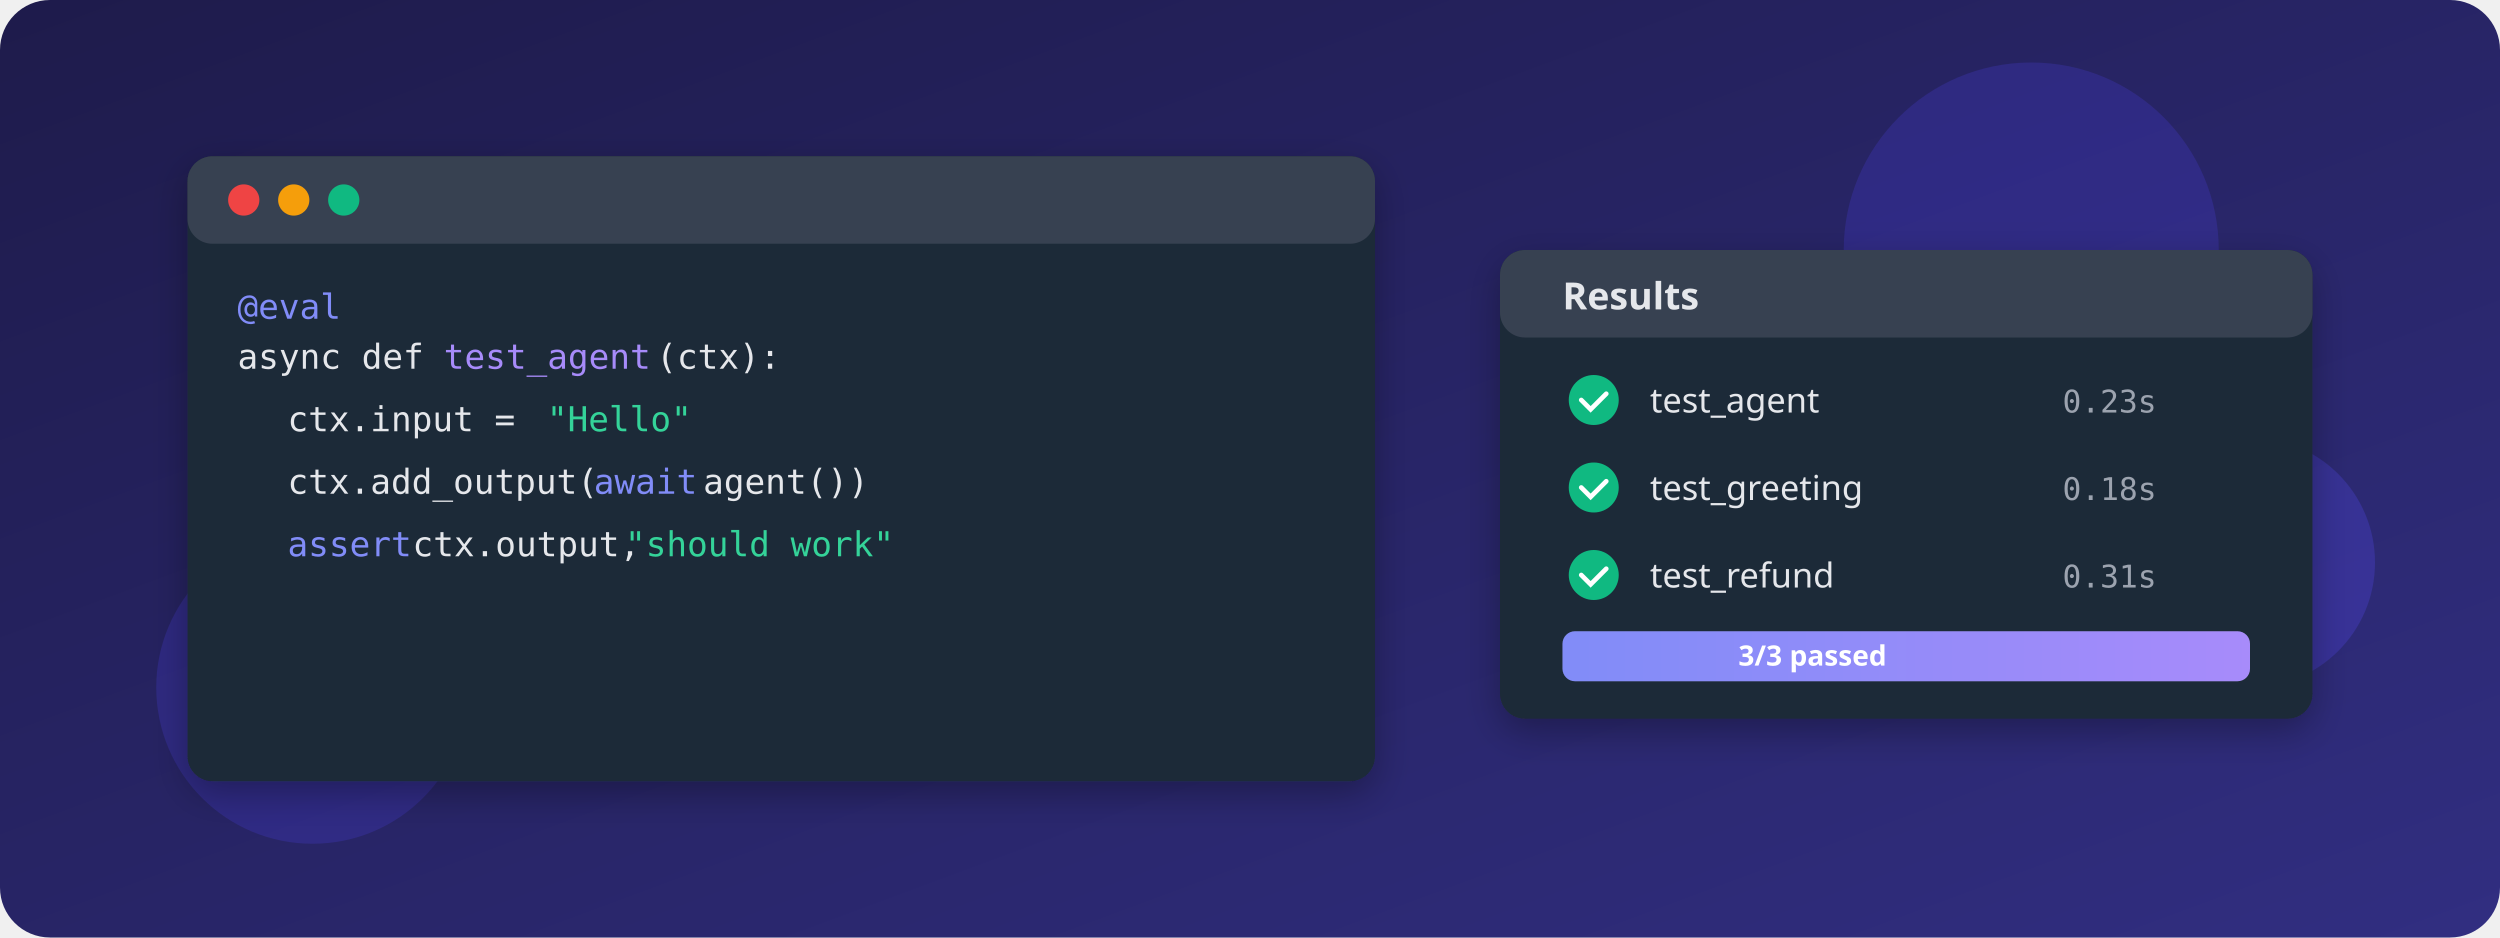
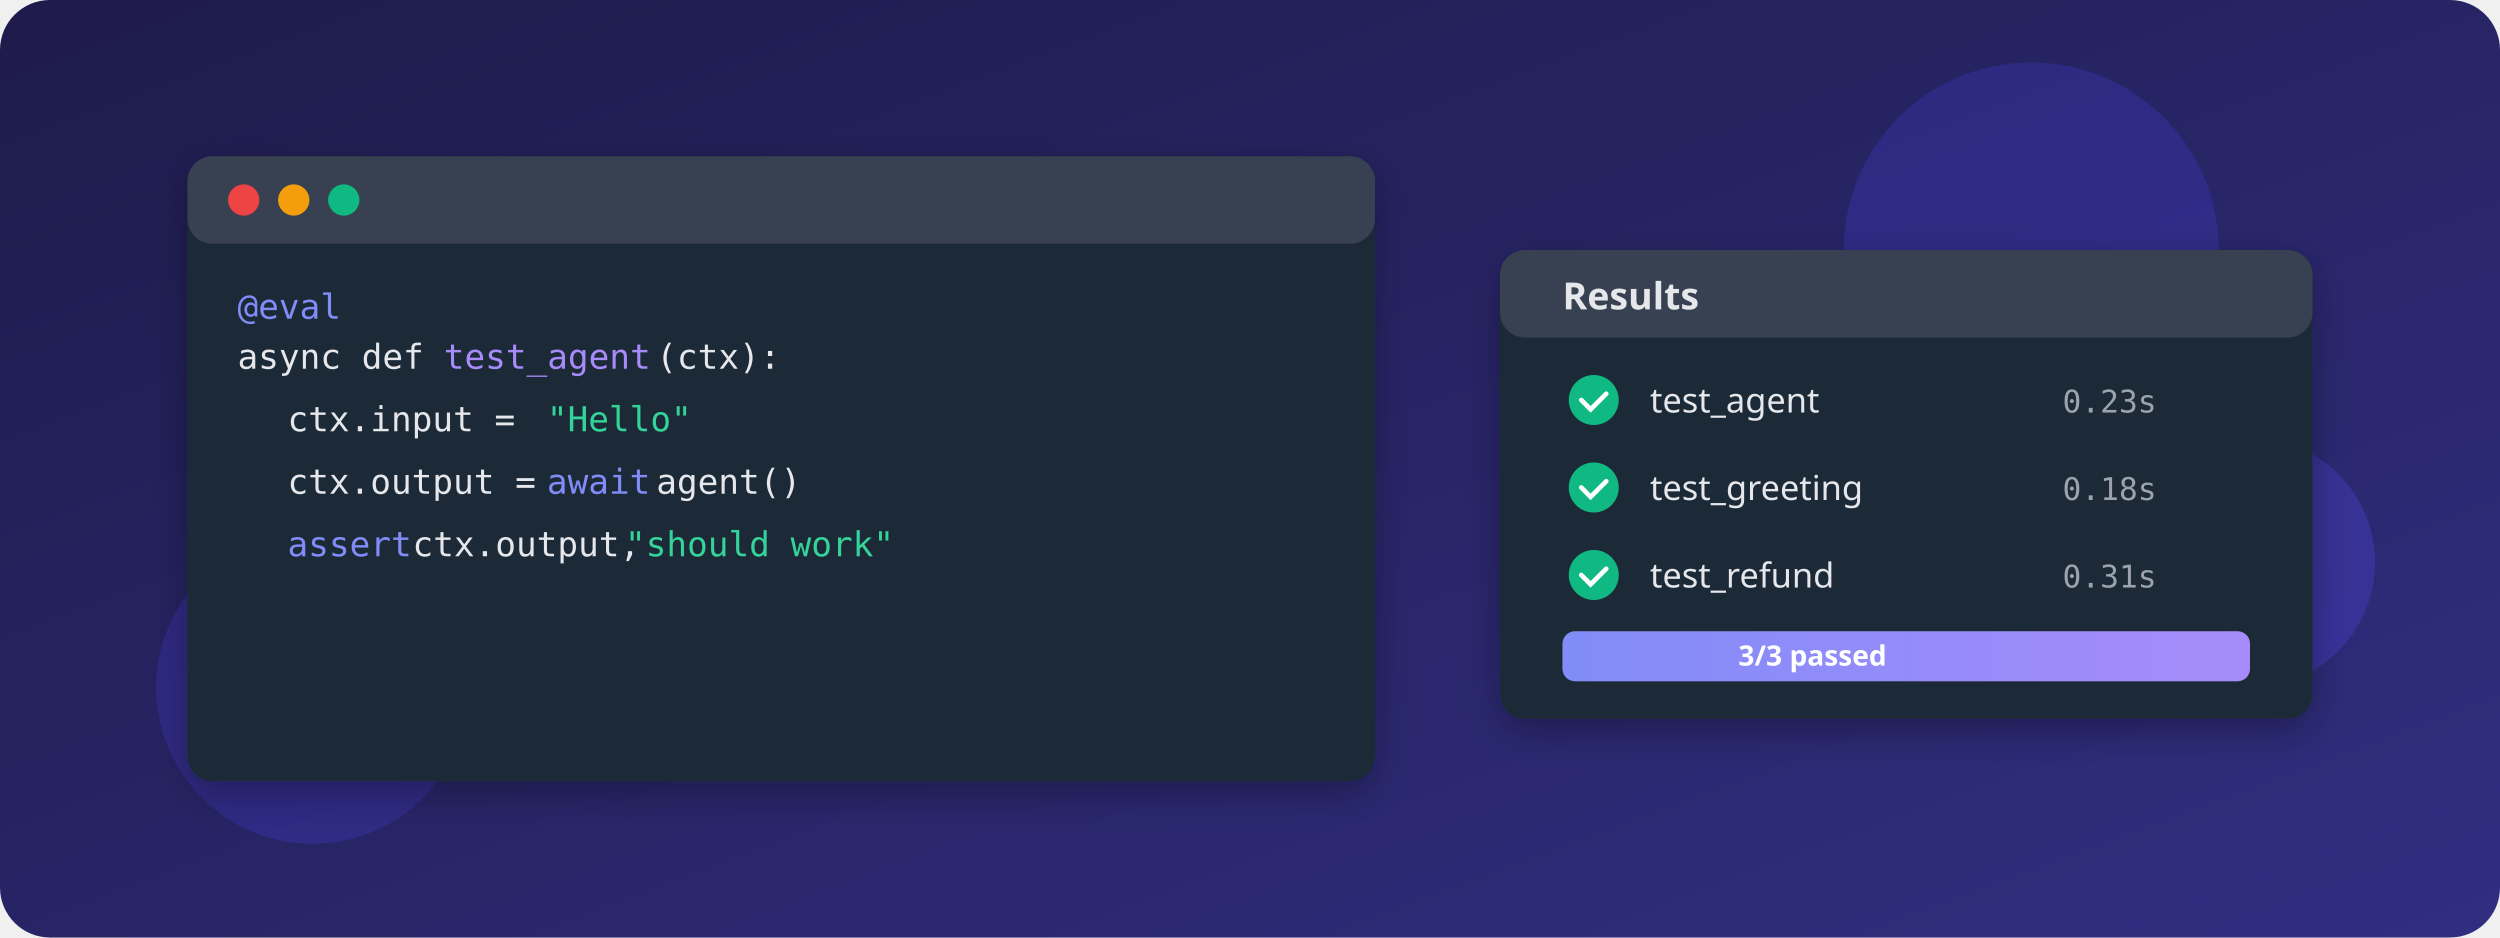
<svg xmlns="http://www.w3.org/2000/svg" width="800" height="300" viewBox="0 0 800 300" fill="none">
  <defs>
    <linearGradient id="bgGradientDark" x1="0%" y1="0%" x2="100%" y2="100%">
      <stop offset="0%" style="stop-color:#1E1B4B;stop-opacity:1" />
      <stop offset="100%" style="stop-color:#312E81;stop-opacity:1" />
    </linearGradient>
    <linearGradient id="accentGradientDark" x1="0%" y1="0%" x2="100%" y2="0%">
      <stop offset="0%" style="stop-color:#818CF8" />
      <stop offset="100%" style="stop-color:#A78BFA" />
    </linearGradient>
  </defs>
  <rect width="800" height="300" rx="16" fill="url(#bgGradientDark)" />
  <circle cx="650" cy="80" r="60" fill="#4338CA" opacity="0.3" />
  <circle cx="720" cy="180" r="40" fill="#4F46E5" opacity="0.3" />
  <circle cx="100" cy="220" r="50" fill="#4338CA" opacity="0.3" />
  <rect x="60" y="50" width="380" height="200" rx="8" fill="#1F2937" filter="drop-shadow(0 4px 6px rgba(0,0,0,0.3))" />
  <rect x="60" y="50" width="380" height="28" rx="8" fill="#374151" />
  <circle cx="78" cy="64" r="5" fill="#EF4444" />
  <circle cx="94" cy="64" r="5" fill="#F59E0B" />
  <circle cx="110" cy="64" r="5" fill="#10B981" />
  <text x="76" y="102" font-family="monospace" font-size="11" fill="#818CF8">@eval</text>
  <text x="76" y="118" font-family="monospace" font-size="11" fill="#E5E7EB">async def </text>
  <text x="142" y="118" font-family="monospace" font-size="11" fill="#A78BFA">test_agent</text>
  <text x="210" y="118" font-family="monospace" font-size="11" fill="#E5E7EB">(ctx):</text>
  <text x="92" y="138" font-family="monospace" font-size="11" fill="#E5E7EB">ctx.input = </text>
  <text x="175" y="138" font-family="monospace" font-size="11" fill="#34D399">"Hello"</text>
-   <text x="92" y="158" font-family="monospace" font-size="11" fill="#E5E7EB">ctx.add_output(</text>
-   <text x="190" y="158" font-family="monospace" font-size="11" fill="#818CF8">await</text>
-   <text x="225" y="158" font-family="monospace" font-size="11" fill="#E5E7EB"> agent())</text>
+   <text x="92" y="158" font-family="monospace" font-size="11" fill="#E5E7EB">ctx.output = </text>
+   <text x="175" y="158" font-family="monospace" font-size="11" fill="#818CF8">await</text>
+   <text x="210" y="158" font-family="monospace" font-size="11" fill="#E5E7EB"> agent()</text>
  <text x="92" y="178" font-family="monospace" font-size="11" fill="#818CF8">assert</text>
  <text x="132" y="178" font-family="monospace" font-size="11" fill="#E5E7EB">ctx.output,</text>
  <text x="200" y="178" font-family="monospace" font-size="11" fill="#34D399">"should work"</text>
  <rect x="480" y="80" width="260" height="150" rx="8" fill="#1F2937" filter="drop-shadow(0 4px 6px rgba(0,0,0,0.3))" />
  <rect x="480" y="80" width="260" height="28" rx="8" fill="#374151" />
  <text x="500" y="99" font-family="system-ui" font-size="12" font-weight="600" fill="#E5E7EB">Results</text>
  <circle cx="510" cy="128" r="8" fill="#10B981" />
  <path d="M506 128L509 131L514 126" stroke="white" stroke-width="1.5" stroke-linecap="round" />
  <text x="528" y="132" font-family="system-ui" font-size="11" fill="#E5E7EB">test_agent</text>
  <text x="660" y="132" font-family="monospace" font-size="10" fill="#9CA3AF">0.23s</text>
  <circle cx="510" cy="156" r="8" fill="#10B981" />
  <path d="M506 156L509 159L514 154" stroke="white" stroke-width="1.5" stroke-linecap="round" />
  <text x="528" y="160" font-family="system-ui" font-size="11" fill="#E5E7EB">test_greeting</text>
  <text x="660" y="160" font-family="monospace" font-size="10" fill="#9CA3AF">0.18s</text>
  <circle cx="510" cy="184" r="8" fill="#10B981" />
  <path d="M506 184L509 187L514 182" stroke="white" stroke-width="1.5" stroke-linecap="round" />
  <text x="528" y="188" font-family="system-ui" font-size="11" fill="#E5E7EB">test_refund</text>
  <text x="660" y="188" font-family="monospace" font-size="10" fill="#9CA3AF">0.31s</text>
  <rect x="500" y="202" width="220" height="16" rx="4" fill="#374151" />
  <rect x="500" y="202" width="220" height="16" rx="4" fill="url(#accentGradientDark)" />
  <text x="580" y="213" font-family="system-ui" font-size="9" font-weight="600" fill="white" text-anchor="middle">3/3 passed</text>
</svg>
